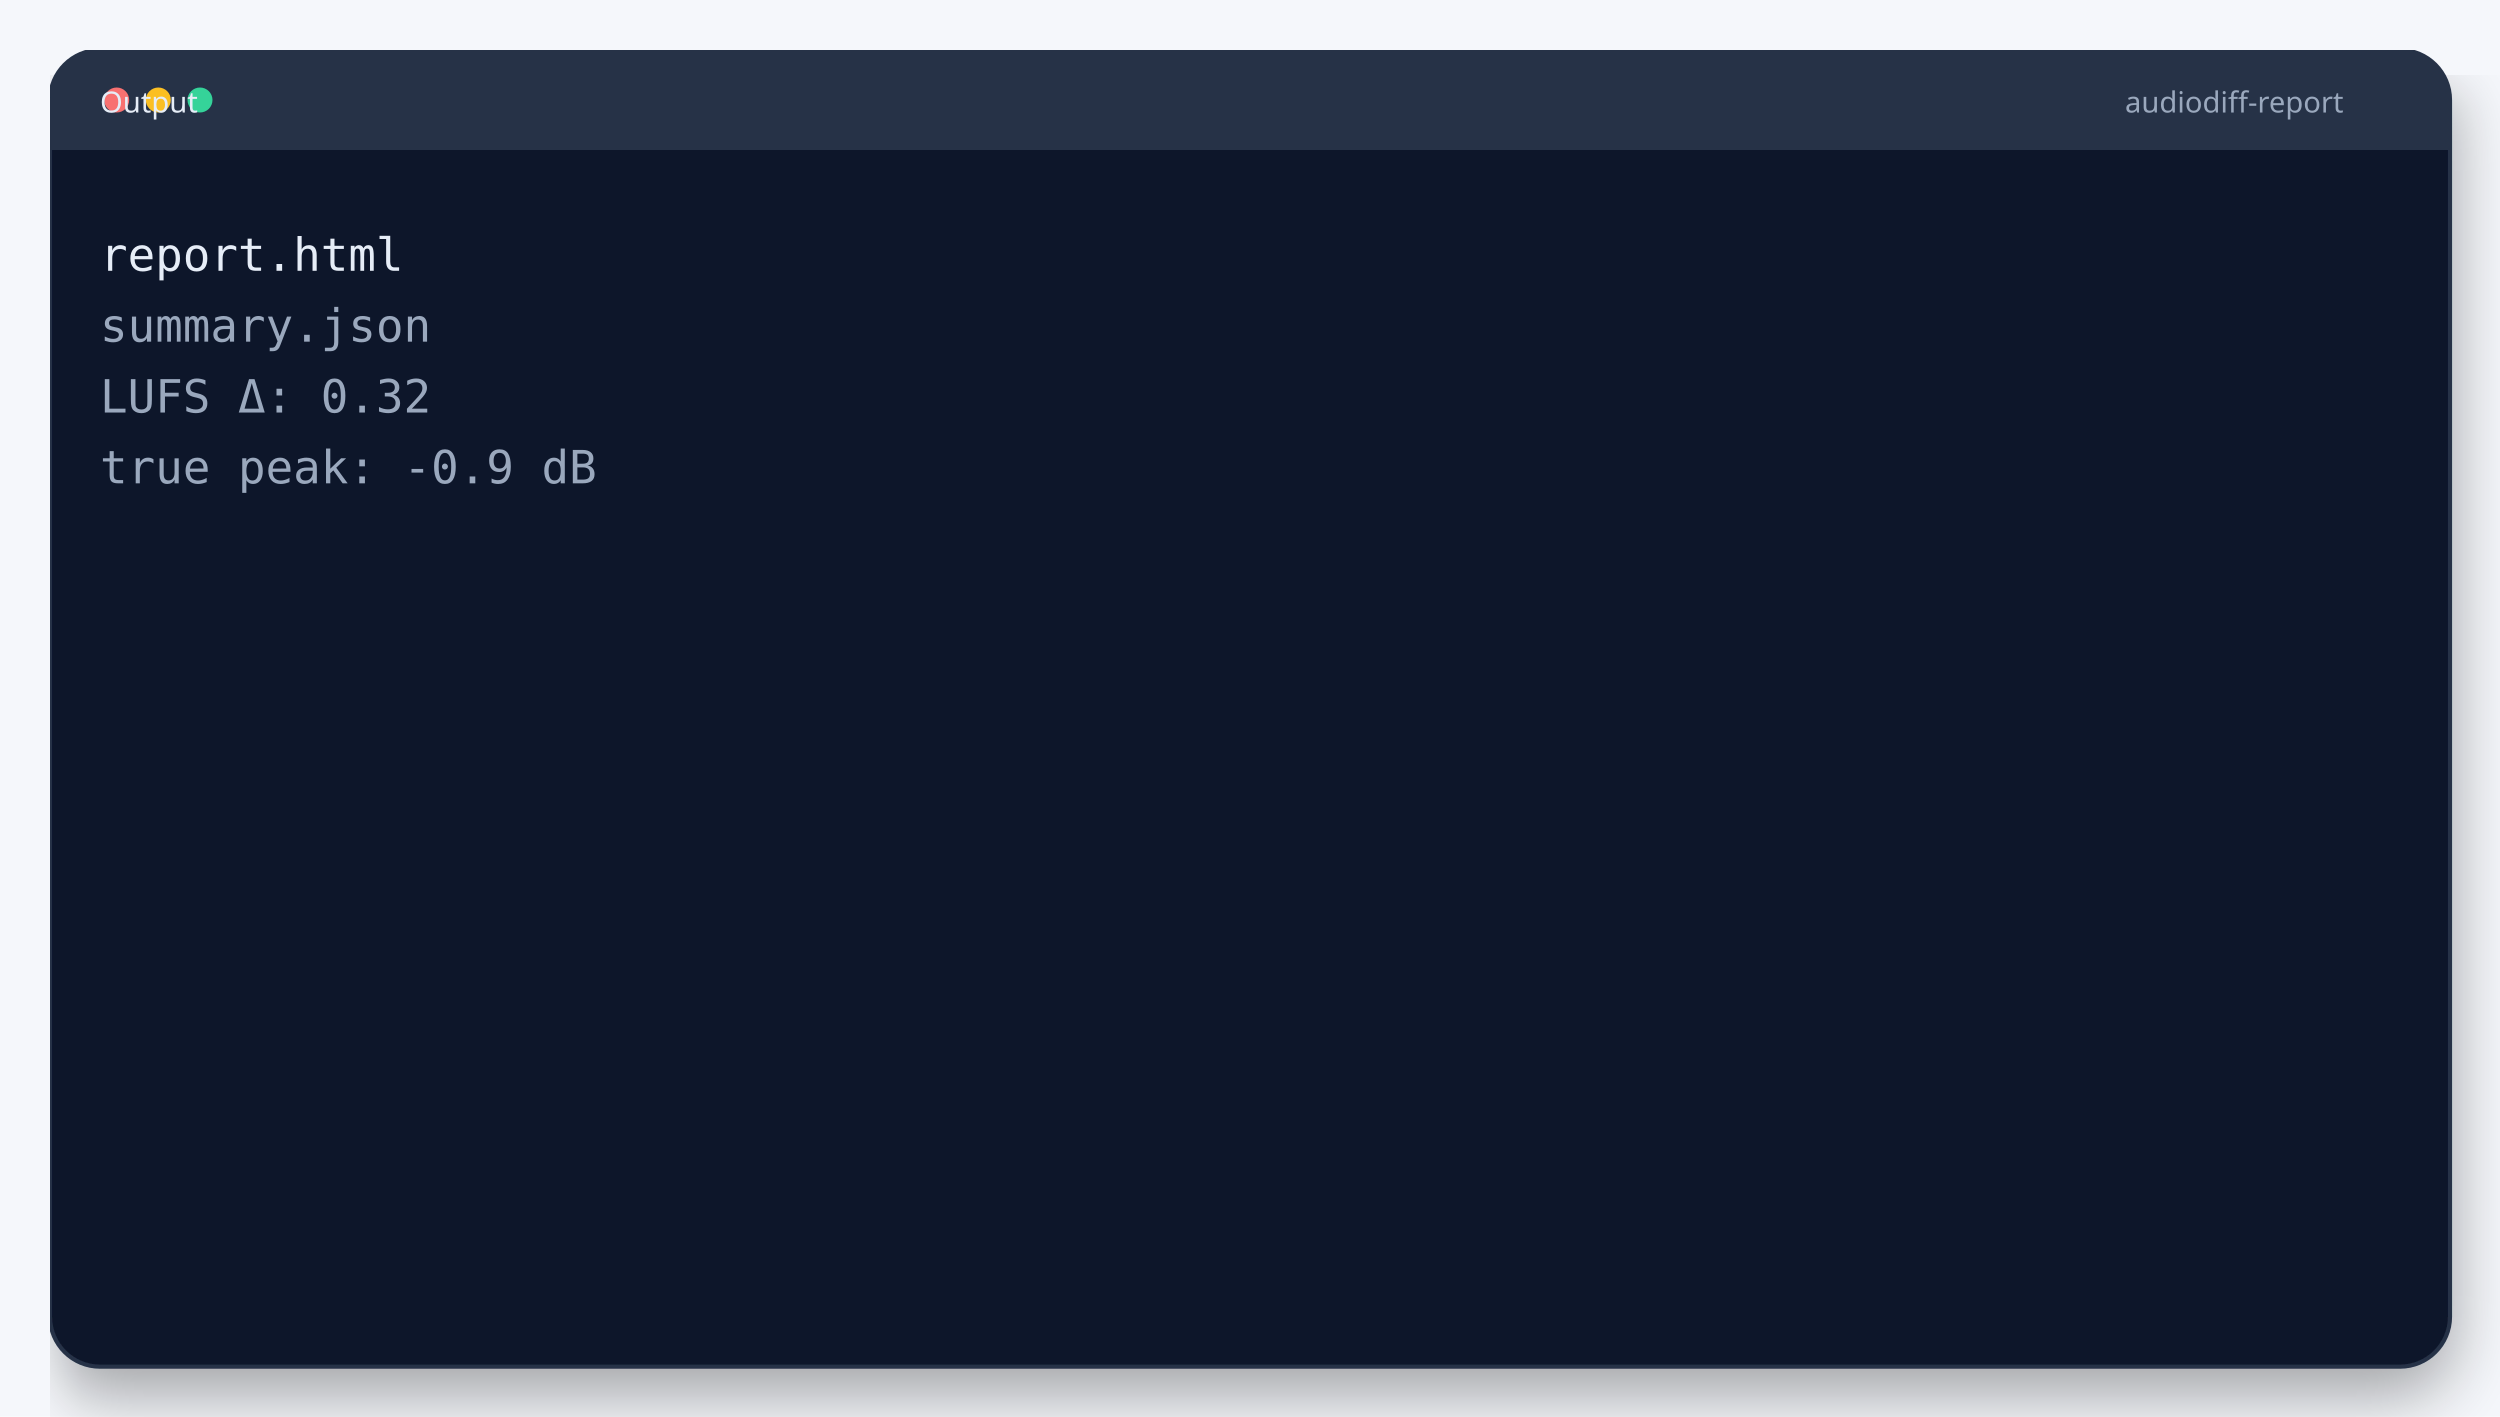
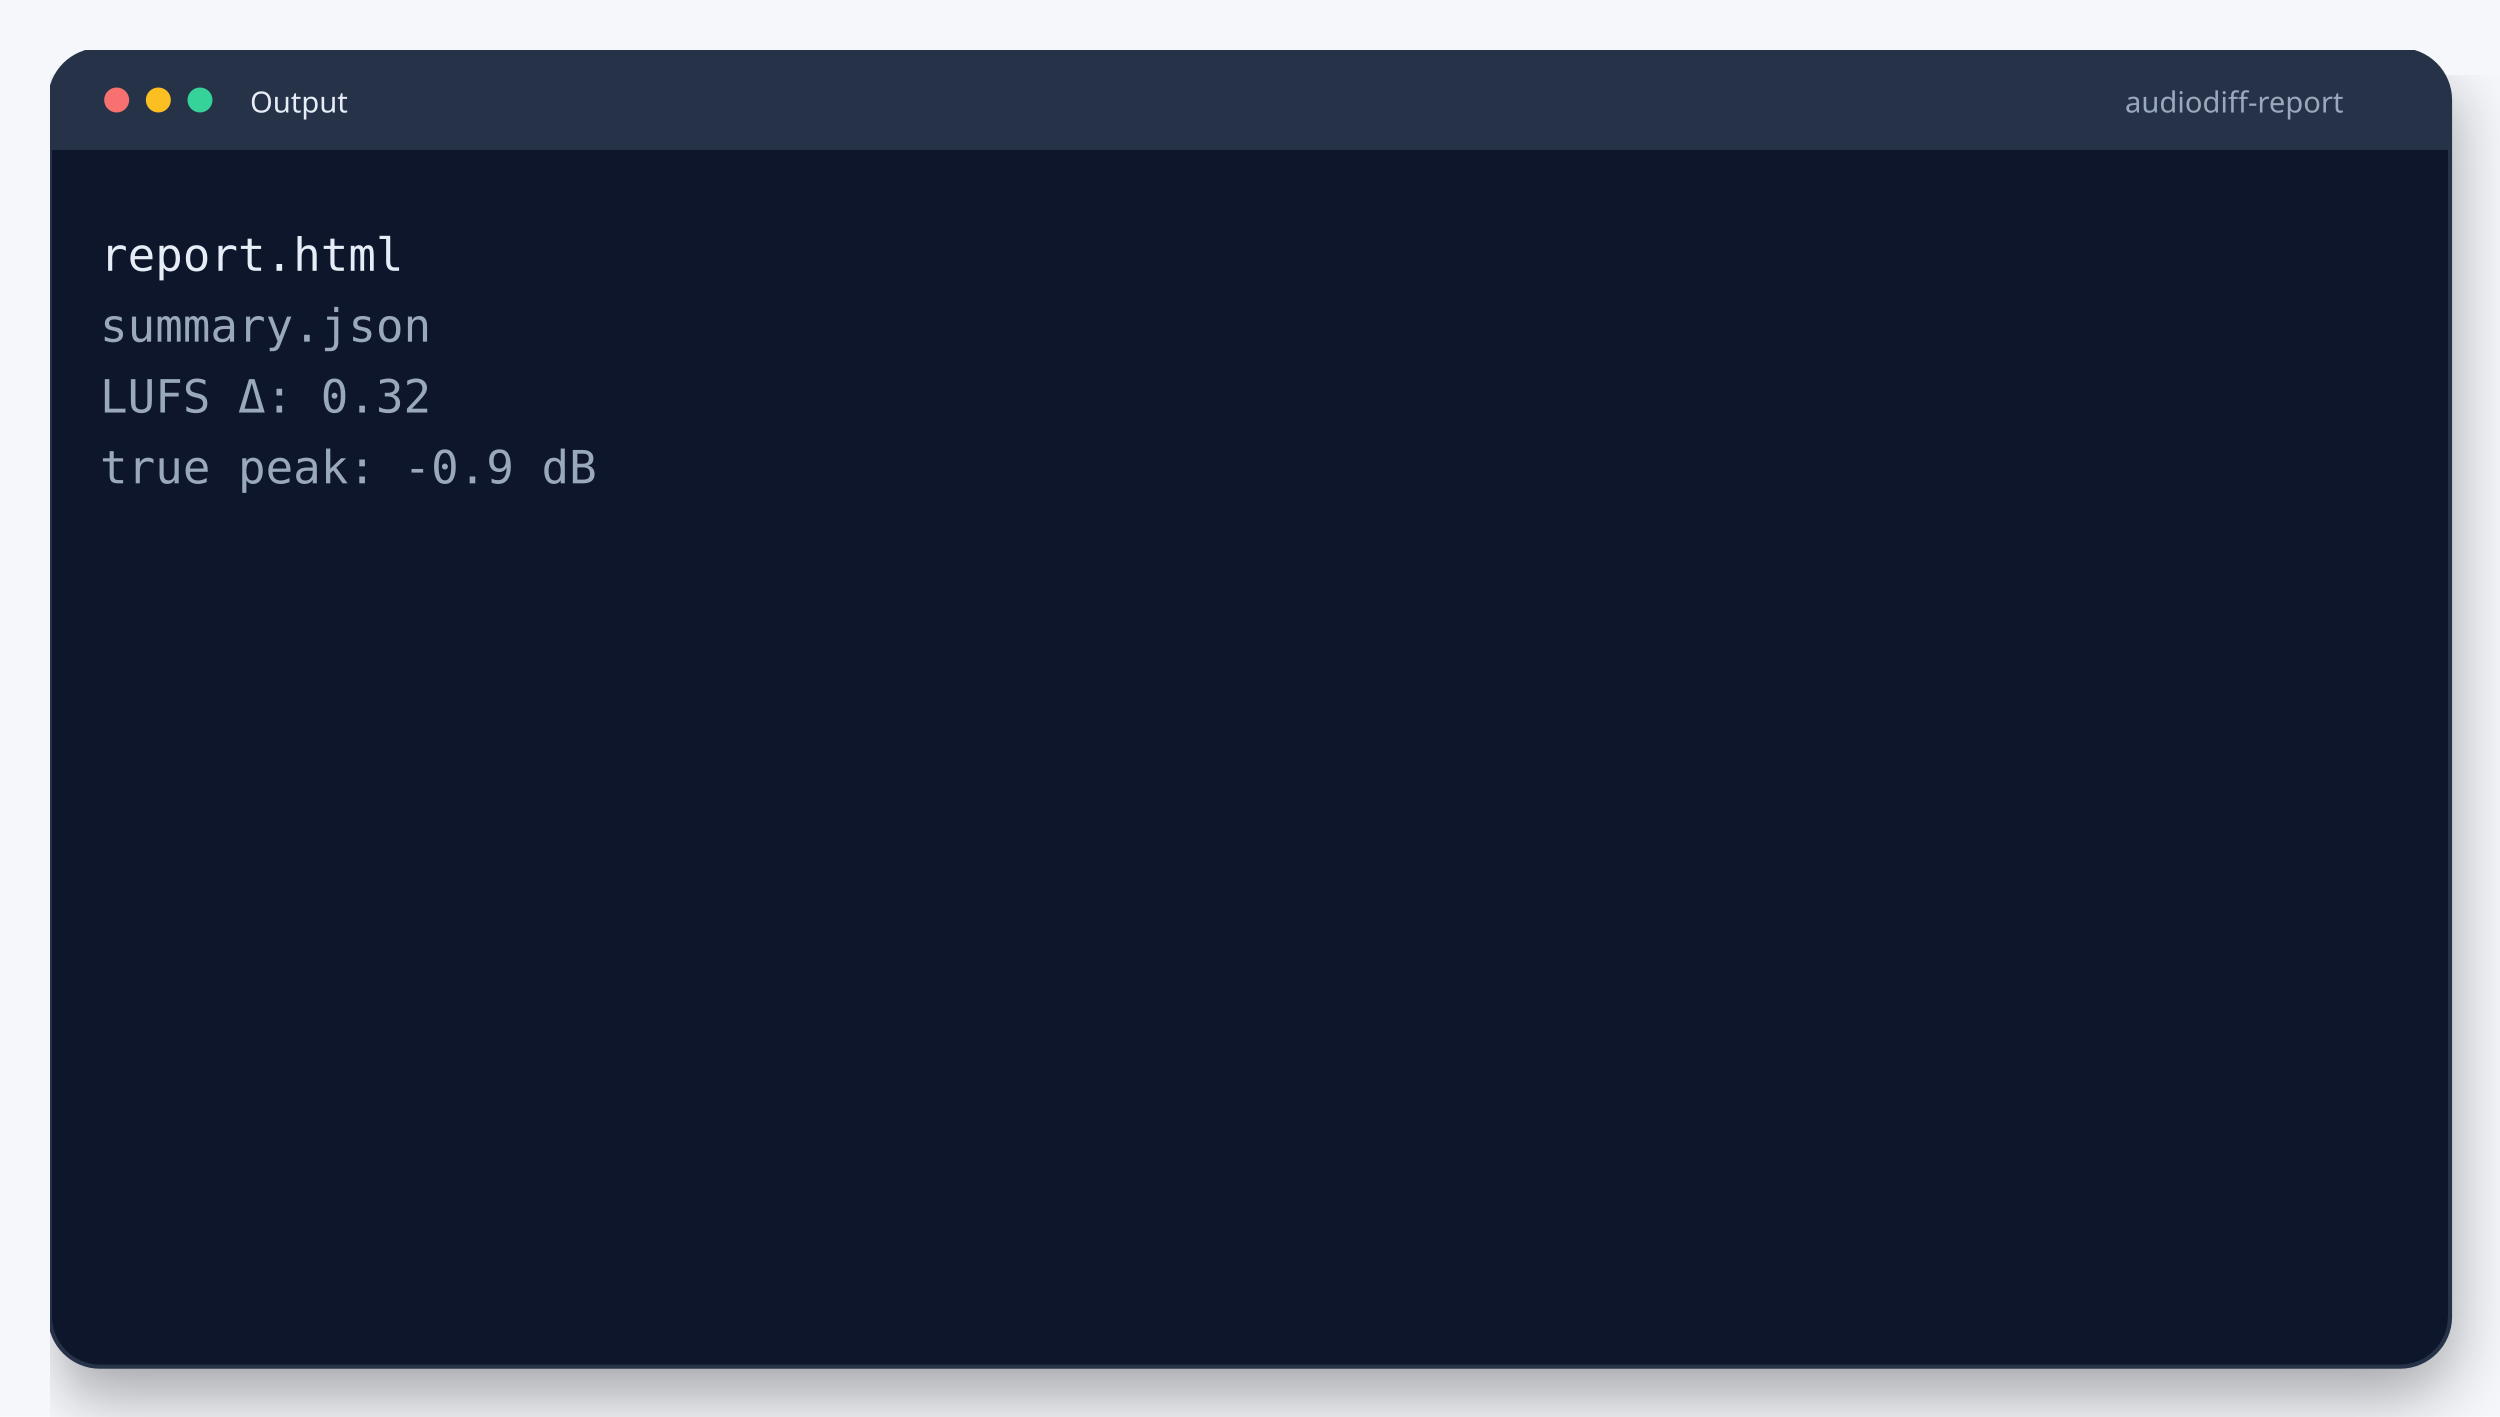
<svg xmlns="http://www.w3.org/2000/svg" width="1200" height="680" fill="none" style="color-scheme:light dark" viewBox="0 0 1200 680">
  <style>text{font-family:"Space Grotesk","Sora","IBM Plex Sans",sans-serif}.mono{font-family:"IBM Plex Mono","JetBrains Mono",monospace}</style>
  <path fill="#F5F7FB" d="M0 0h1200v680H0z" />
  <defs>
    <filter id="shadow" width="200%" height="200%" x="0" y="0">
      <feDropShadow dx="0" dy="12" flood-color="#000" flood-opacity=".35" stdDeviation="16" />
    </filter>
  </defs>
  <g filter="url(#shadow)">
    <rect width="1152" height="632" x="24" y="24" fill="#0F172A" stroke="#253147" stroke-width="2" rx="24" />
    <path fill="#253147" d="M48 24h1104a24 24 0 0 1 24 24v24H24V48a24 24 0 0 1 24-24" />
    <circle cx="56" cy="48" r="6" fill="#F87171" />
    <circle cx="76" cy="48" r="6" fill="#FBBF24" />
    <circle cx="96" cy="48" r="6" fill="#34D399" />
  </g>
-   <text x="48" y="54" fill="#E6EDF7" font-size="14">Output</text>
+   <text x="120" y="54" fill="#E6EDF7" font-size="14">Output</text>
  <text x="1020" y="54" fill="#9AA8BD" font-size="14">audiodiff-report</text>
  <text x="48" y="130" fill="#E6EDF7" class="mono" font-size="22">report.html</text>
  <text x="48" y="164" fill="#9AA8BD" class="mono" font-size="22">summary.json</text>
  <text x="48" y="198" fill="#9AA8BD" class="mono" font-size="22">LUFS Δ: 0.32</text>
  <text x="48" y="232" fill="#9AA8BD" class="mono" font-size="22">true peak: -0.9 dB</text>
</svg>
